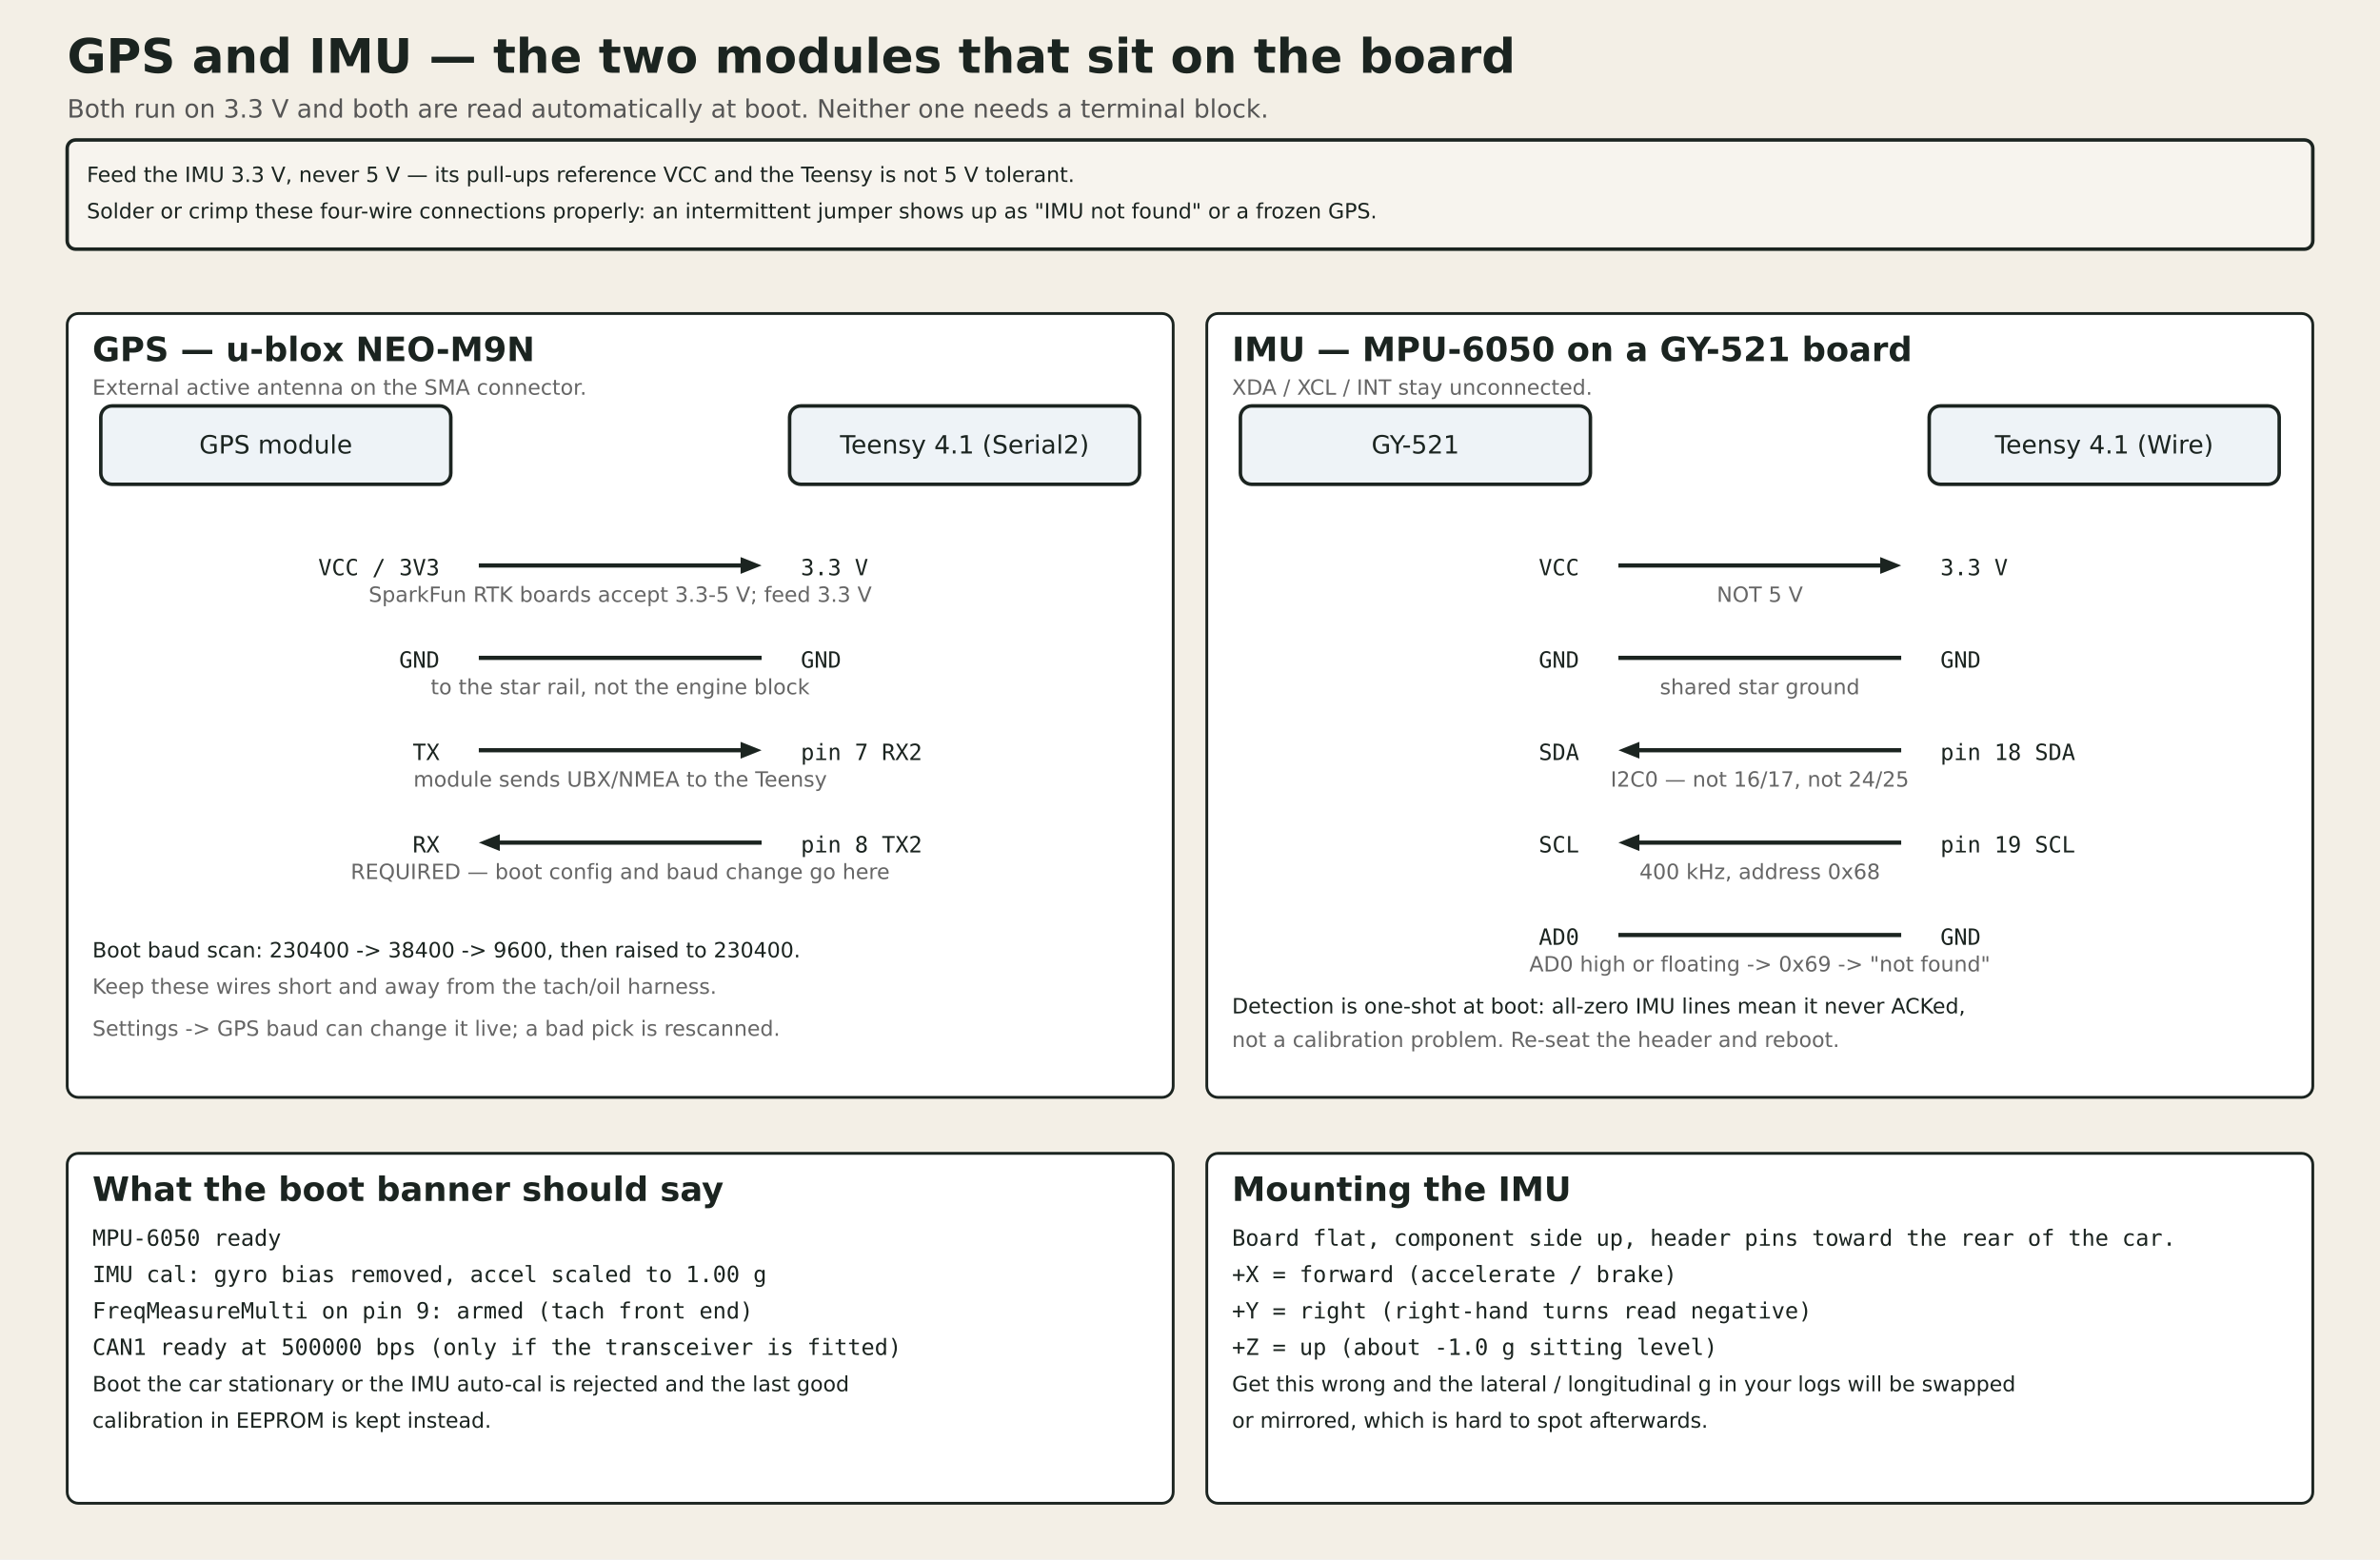
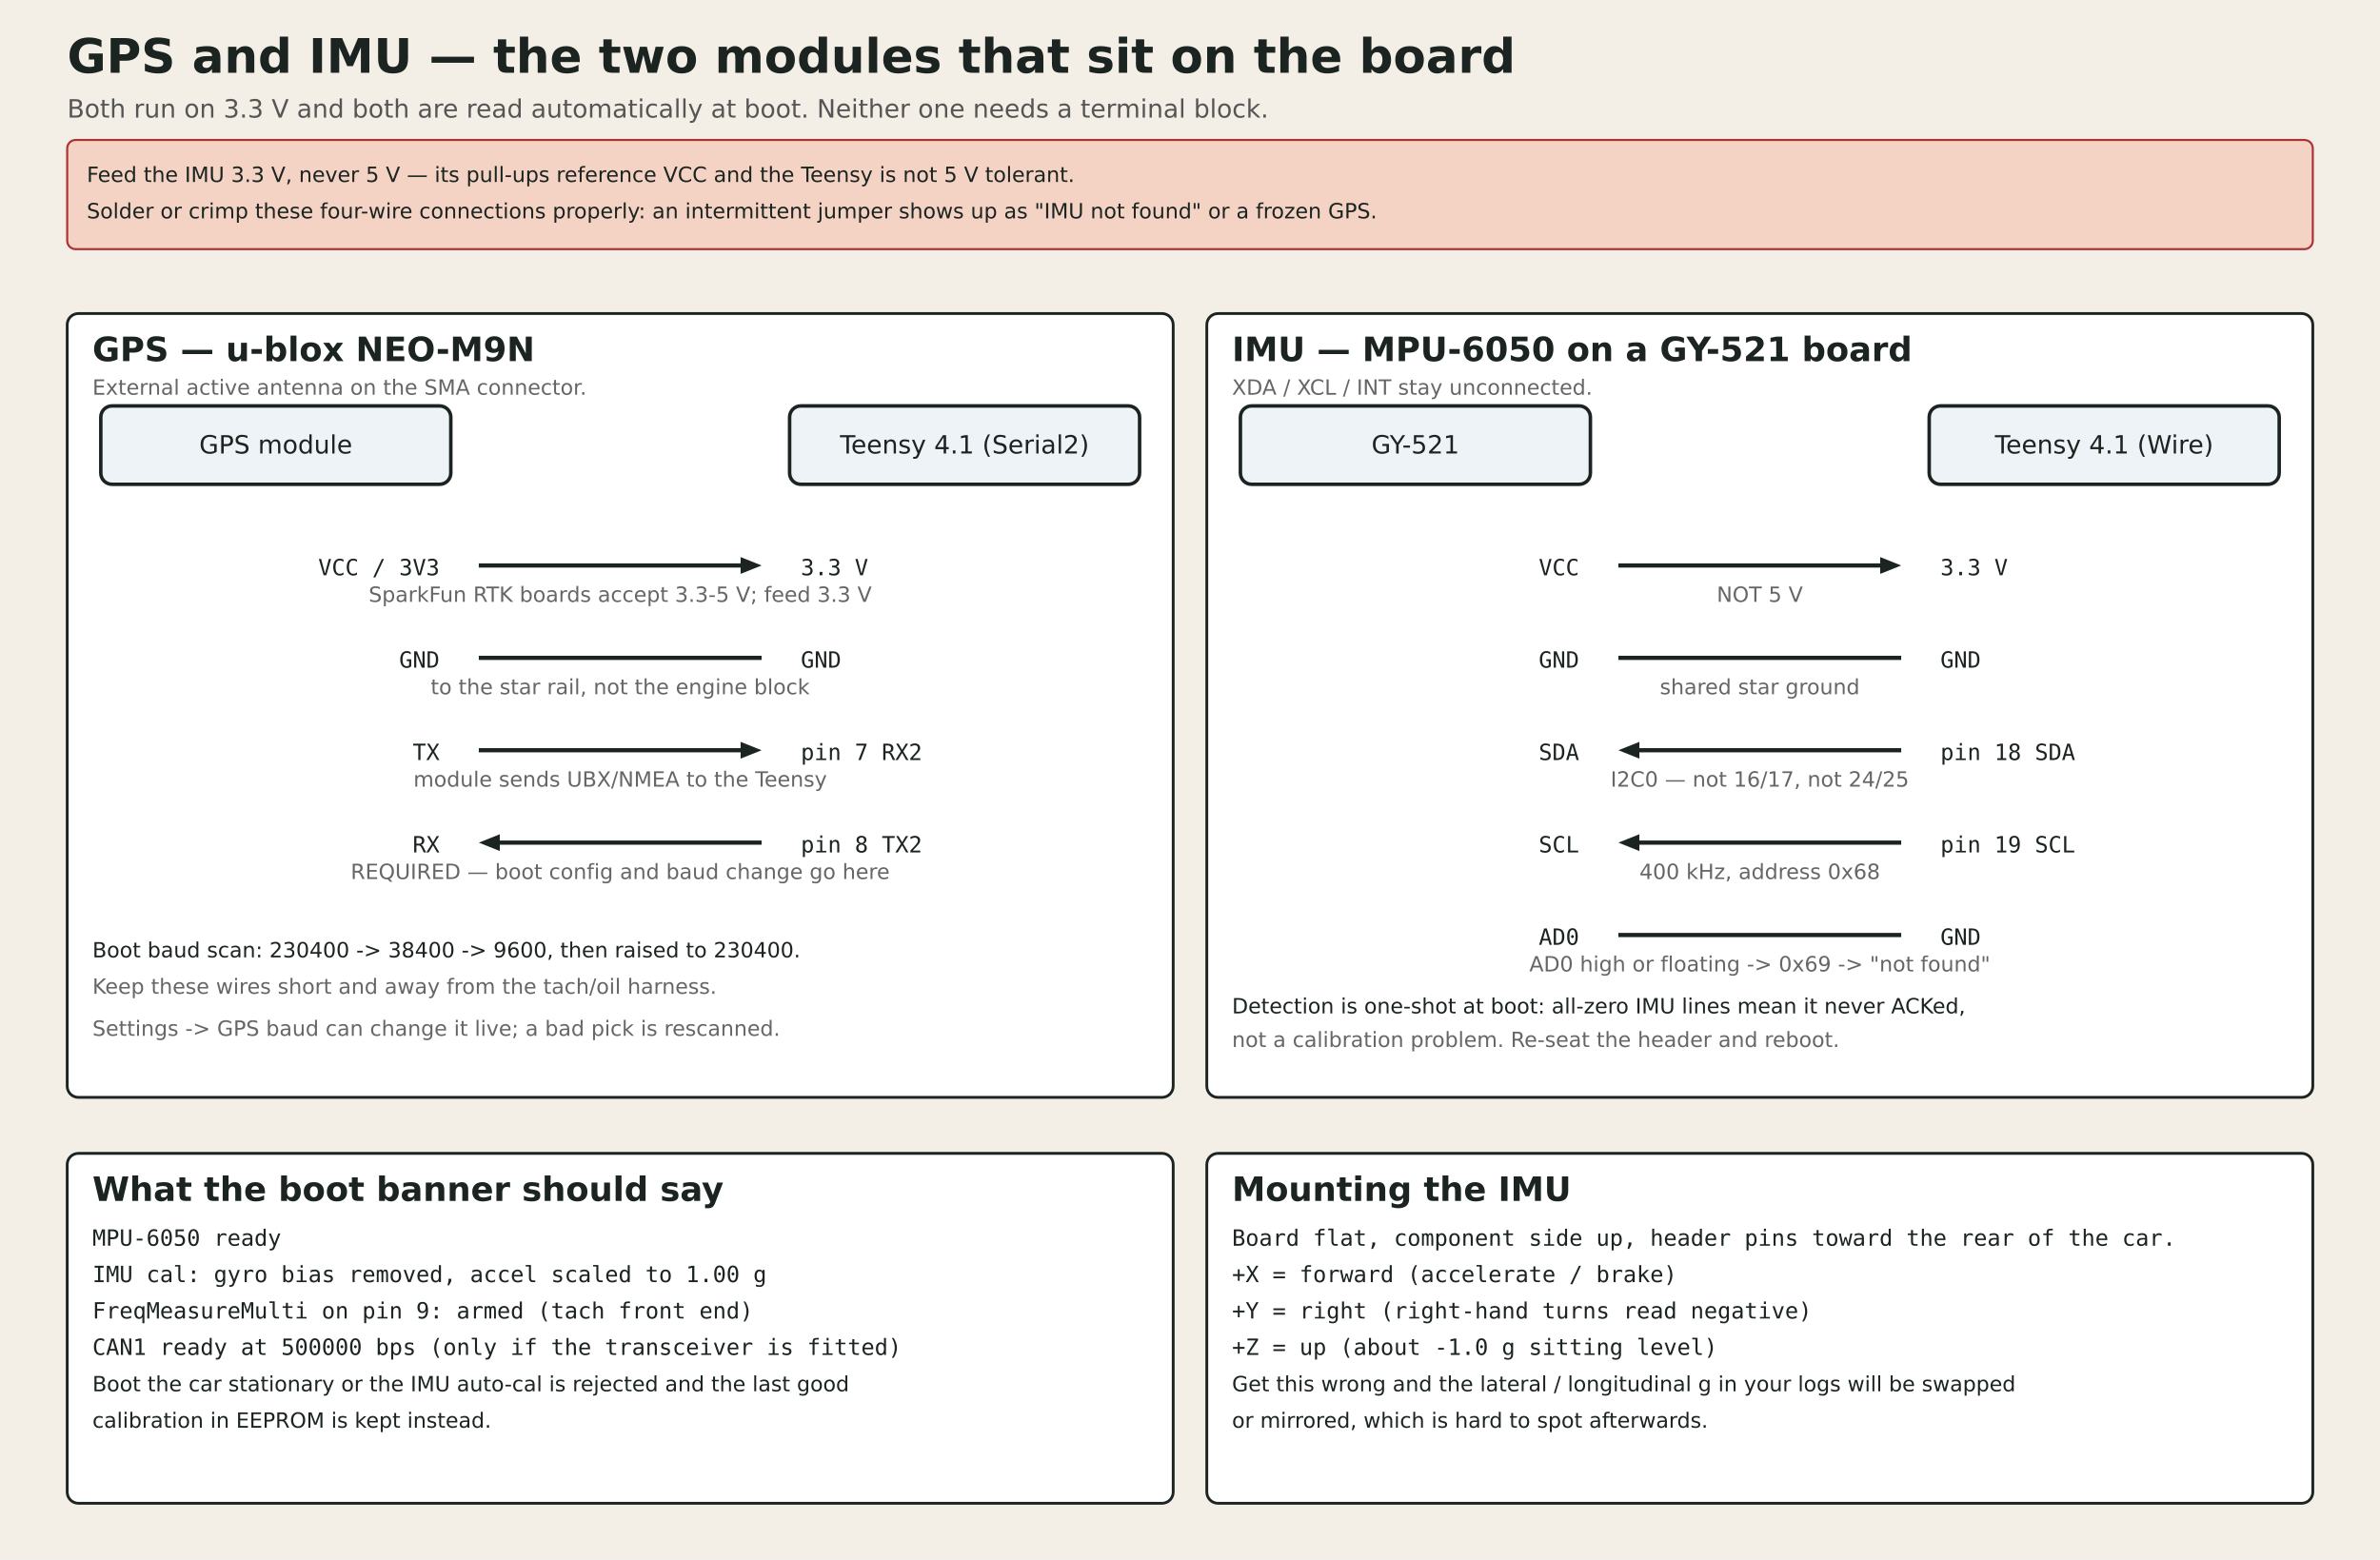
<svg xmlns="http://www.w3.org/2000/svg" width="1700" height="1114" viewBox="0 0 1700 1114">
  <rect width="1700" height="1114" fill="#f3efe6" />
  <style>
 text{font-family:DejaVu Sans,Liberation Sans,sans-serif;fill:#1b2420}
 .t{font-size:34px;font-weight:700}
 .h{font-size:24px;font-weight:700}
 .s{font-size:18px}
 .v{font-family:DejaVu Sans Mono,monospace;font-size:16px}
 .xs{font-size:15px}
 .pin{font-family:DejaVu Sans Mono,monospace;font-size:19px;font-weight:700;fill:#a33}
 .box{fill:#f7f4ee;stroke:#1b2420;stroke-width:2.5}
 .wire{stroke:#1b2420;stroke-width:3;fill:none}
 .comp{fill:none;stroke:#1b2420;stroke-width:3}
 .panel{fill:#ffffff;stroke:#1b2420;stroke-width:2}
 .chip{fill:#eef3f7;stroke:#1b2420;stroke-width:2.5}
 .term{fill:#222222;stroke:#c9a227;stroke-width:2}
 .free{stroke:#b4b4b4;stroke-width:2;fill:none}
 .dim{fill:#9a9a9a}
</style>
  <text x="48" y="52" class="t">GPS and IMU — the two modules that sit on the board</text>
  <text x="48" y="84" class="s" style="fill:#555">Both run on 3.3 V and both are read automatically at boot. Neither one needs a terminal block.</text>
-   <rect x="48" y="100" width="1604" height="78" rx="6" class="box" fill="#f4d2c4" stroke="#a33" stroke-width="1.5" />
+   <rect x="48" y="100" width="1604" height="78" rx="6" class="box" style="fill:#f4d2c4;stroke:#a33;stroke-width:1.5" />
  <text x="62" y="130" class="xs">Feed the IMU 3.3 V, never 5 V — its pull-ups reference VCC and the Teensy is not 5 V tolerant.</text>
  <text x="62" y="156" class="xs">Solder or crimp these four-wire connections properly: an intermittent jumper shows up as "IMU not found" or a frozen GPS.</text>
  <rect x="48" y="224" width="790" height="560" rx="8" class="panel" />
  <text x="66" y="258" class="h">GPS — u-blox NEO-M9N</text>
  <text x="66" y="282" class="xs" style="fill:#666">External active antenna on the SMA connector.</text>
  <rect x="72" y="290" width="250" height="56" rx="8" class="chip" />
  <text x="197.0" y="324" class="s" text-anchor="middle">GPS module</text>
  <rect x="564" y="290" width="250" height="56" rx="8" class="chip" />
  <text x="689.0" y="324" class="s" text-anchor="middle">Teensy 4.1 (Serial2)</text>
  <text x="314" y="411" class="v" text-anchor="end">VCC / 3V3</text>
  <text x="572" y="411" class="v" text-anchor="start">3.3 V</text>
  <line x1="342" y1="404" x2="532.0" y2="404.0" class="wire" />
  <polygon points="544.0,404.0 529.0,410.0 529.0,398.0" fill="#1b2420" />
  <text x="443.0" y="430" class="xs" text-anchor="middle" style="fill:#666">SparkFun RTK boards accept 3.3-5 V; feed 3.3 V</text>
  <text x="314" y="477" class="v" text-anchor="end">GND</text>
  <text x="572" y="477" class="v" text-anchor="start">GND</text>
  <line x1="342" y1="470" x2="544" y2="470" class="wire" />
  <text x="443.0" y="496" class="xs" text-anchor="middle" style="fill:#666">to the star rail, not the engine block</text>
  <text x="314" y="543" class="v" text-anchor="end">TX</text>
  <text x="572" y="543" class="v" text-anchor="start">pin 7  RX2</text>
  <line x1="342" y1="536" x2="532.0" y2="536.0" class="wire" />
  <polygon points="544.0,536.0 529.0,542.0 529.0,530.0" fill="#1b2420" />
  <text x="443.0" y="562" class="xs" text-anchor="middle" style="fill:#666">module sends UBX/NMEA to the Teensy</text>
  <text x="314" y="609" class="v" text-anchor="end">RX</text>
  <text x="572" y="609" class="v" text-anchor="start">pin 8  TX2</text>
  <line x1="544" y1="602" x2="354.0" y2="602.0" class="wire" />
  <polygon points="342.0,602.0 357.0,596.0 357.0,608.0" fill="#1b2420" />
  <text x="443.0" y="628" class="xs" text-anchor="middle" style="fill:#666">REQUIRED — boot config and baud change go here</text>
  <text x="66" y="684" class="xs">Boot baud scan: 230400 -&gt; 38400 -&gt; 9600, then raised to 230400.</text>
  <text x="66" y="710" class="xs" style="fill:#666">Keep these wires short and away from the tach/oil harness.</text>
  <text x="66" y="740" class="xs" style="fill:#666">Settings -&gt; GPS baud can change it live; a bad pick is rescanned.</text>
  <rect x="862" y="224" width="790" height="560" rx="8" class="panel" />
  <text x="880" y="258" class="h">IMU — MPU-6050 on a GY-521 board</text>
  <text x="880" y="282" class="xs" style="fill:#666">XDA / XCL / INT stay unconnected.</text>
  <rect x="886" y="290" width="250" height="56" rx="8" class="chip" />
  <text x="1011.0" y="324" class="s" text-anchor="middle">GY-521</text>
  <rect x="1378" y="290" width="250" height="56" rx="8" class="chip" />
  <text x="1503.0" y="324" class="s" text-anchor="middle">Teensy 4.1 (Wire)</text>
  <text x="1128" y="411" class="v" text-anchor="end">VCC</text>
  <text x="1386" y="411" class="v" text-anchor="start">3.3 V</text>
  <line x1="1156" y1="404" x2="1346.0" y2="404.0" class="wire" />
  <polygon points="1358.0,404.0 1343.0,410.0 1343.0,398.0" fill="#1b2420" />
  <text x="1257.0" y="430" class="xs" text-anchor="middle" style="fill:#666">NOT 5 V</text>
  <text x="1128" y="477" class="v" text-anchor="end">GND</text>
  <text x="1386" y="477" class="v" text-anchor="start">GND</text>
  <line x1="1156" y1="470" x2="1358" y2="470" class="wire" />
  <text x="1257.0" y="496" class="xs" text-anchor="middle" style="fill:#666">shared star ground</text>
  <text x="1128" y="543" class="v" text-anchor="end">SDA</text>
  <text x="1386" y="543" class="v" text-anchor="start">pin 18  SDA</text>
  <line x1="1358" y1="536" x2="1168.0" y2="536.0" class="wire" />
  <polygon points="1156.0,536.0 1171.0,530.0 1171.0,542.0" fill="#1b2420" />
  <text x="1257.0" y="562" class="xs" text-anchor="middle" style="fill:#666">I2C0 — not 16/17, not 24/25</text>
  <text x="1128" y="609" class="v" text-anchor="end">SCL</text>
  <text x="1386" y="609" class="v" text-anchor="start">pin 19  SCL</text>
  <line x1="1358" y1="602" x2="1168.0" y2="602.0" class="wire" />
  <polygon points="1156.0,602.0 1171.0,596.0 1171.0,608.0" fill="#1b2420" />
  <text x="1257.0" y="628" class="xs" text-anchor="middle" style="fill:#666">400 kHz, address 0x68</text>
  <text x="1128" y="675" class="v" text-anchor="end">AD0</text>
  <text x="1386" y="675" class="v" text-anchor="start">GND</text>
  <line x1="1156" y1="668" x2="1358" y2="668" class="wire" />
  <text x="1257.0" y="694" class="xs" text-anchor="middle" style="fill:#666">AD0 high or floating -&gt; 0x69 -&gt; "not found"</text>
  <text x="880" y="724" class="xs">Detection is one-shot at boot: all-zero IMU lines mean it never ACKed,</text>
  <text x="880" y="748" class="xs" style="fill:#666">not a calibration problem. Re-seat the header and reboot.</text>
  <rect x="48" y="824" width="790" height="250" rx="8" class="panel" />
  <text x="66" y="858" class="h">What the boot banner should say</text>
  <text x="66" y="890" class="v">MPU-6050 ready</text>
  <text x="66" y="916" class="v">IMU cal: gyro bias removed, accel scaled to 1.00 g</text>
  <text x="66" y="942" class="v">FreqMeasureMulti on pin 9: armed   (tach front end)</text>
  <text x="66" y="968" class="v">CAN1 ready at 500000 bps   (only if the transceiver is fitted)</text>
  <text x="66" y="994" class="xs">Boot the car stationary or the IMU auto-cal is rejected and the last good</text>
  <text x="66" y="1020" class="xs">calibration in EEPROM is kept instead.</text>
  <rect x="862" y="824" width="790" height="250" rx="8" class="panel" />
  <text x="880" y="858" class="h">Mounting the IMU</text>
  <text x="880" y="890" class="v">Board flat, component side up, header pins toward the rear of the car.</text>
  <text x="880" y="916" class="v">  +X = forward      (accelerate / brake)</text>
  <text x="880" y="942" class="v">  +Y = right        (right-hand turns read negative)</text>
  <text x="880" y="968" class="v">  +Z = up           (about -1.0 g sitting level)</text>
  <text x="880" y="994" class="xs">Get this wrong and the lateral / longitudinal g in your logs will be swapped</text>
  <text x="880" y="1020" class="xs">or mirrored, which is hard to spot afterwards.</text>
</svg>
